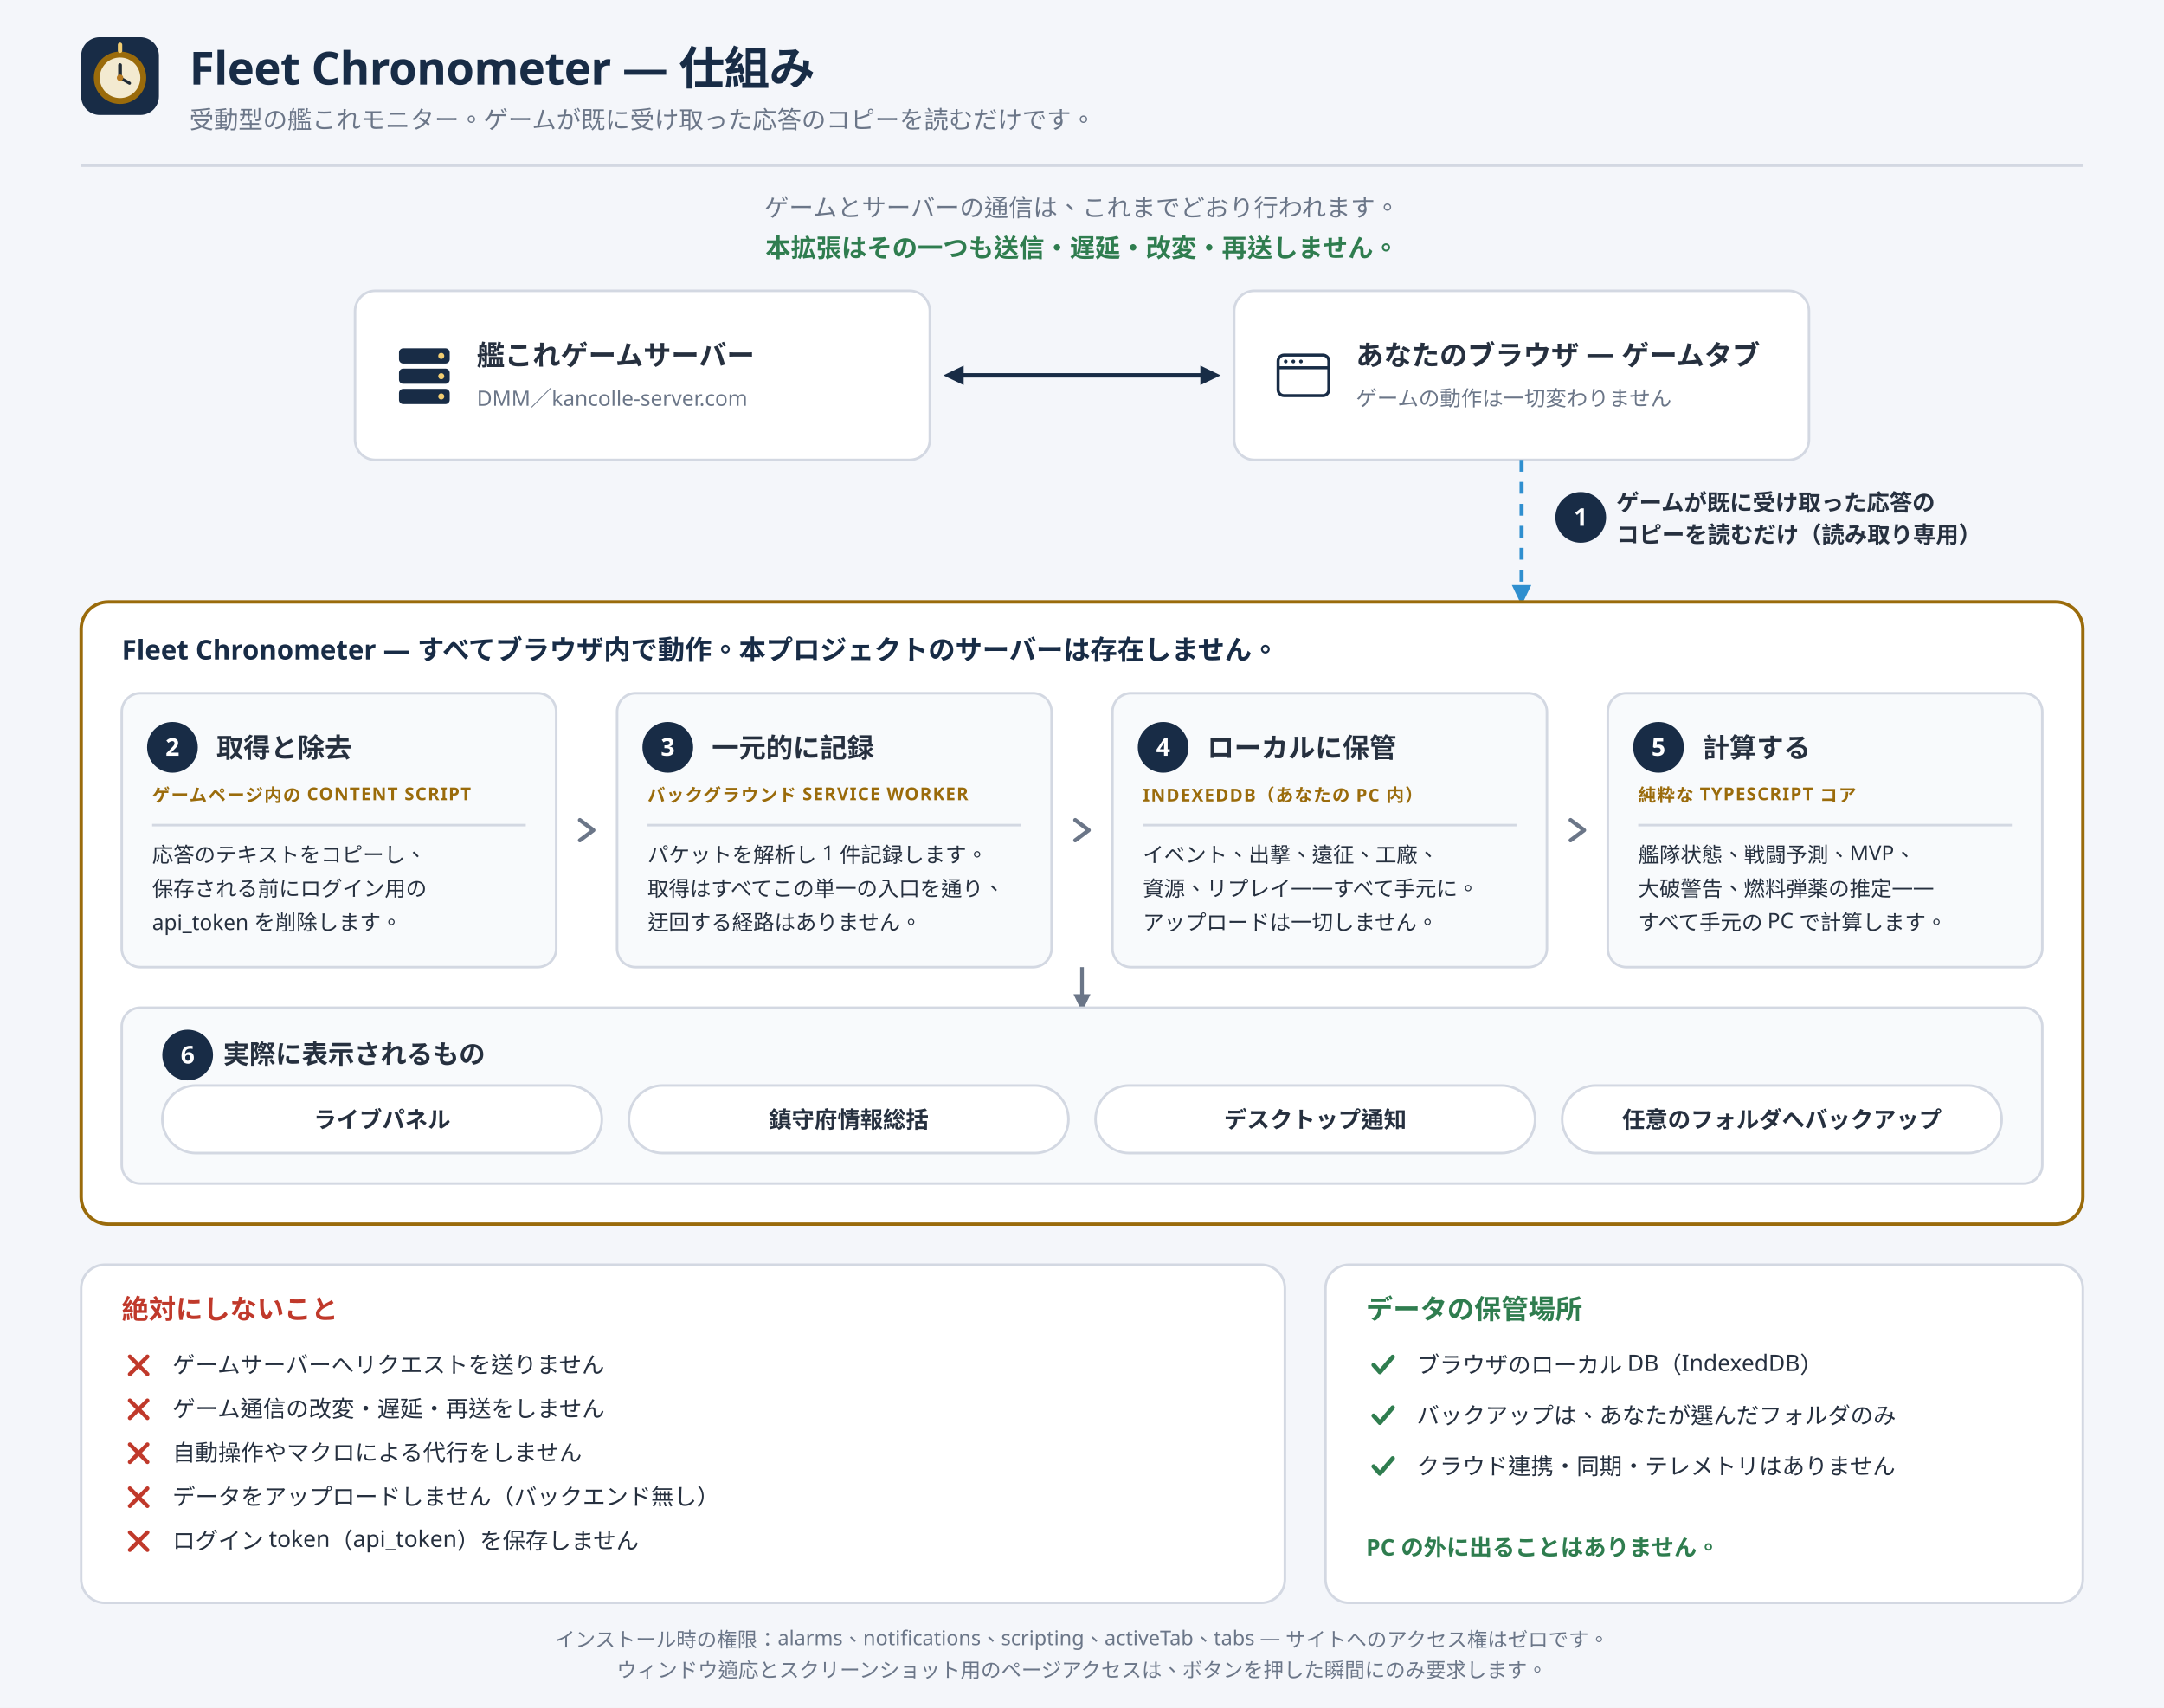
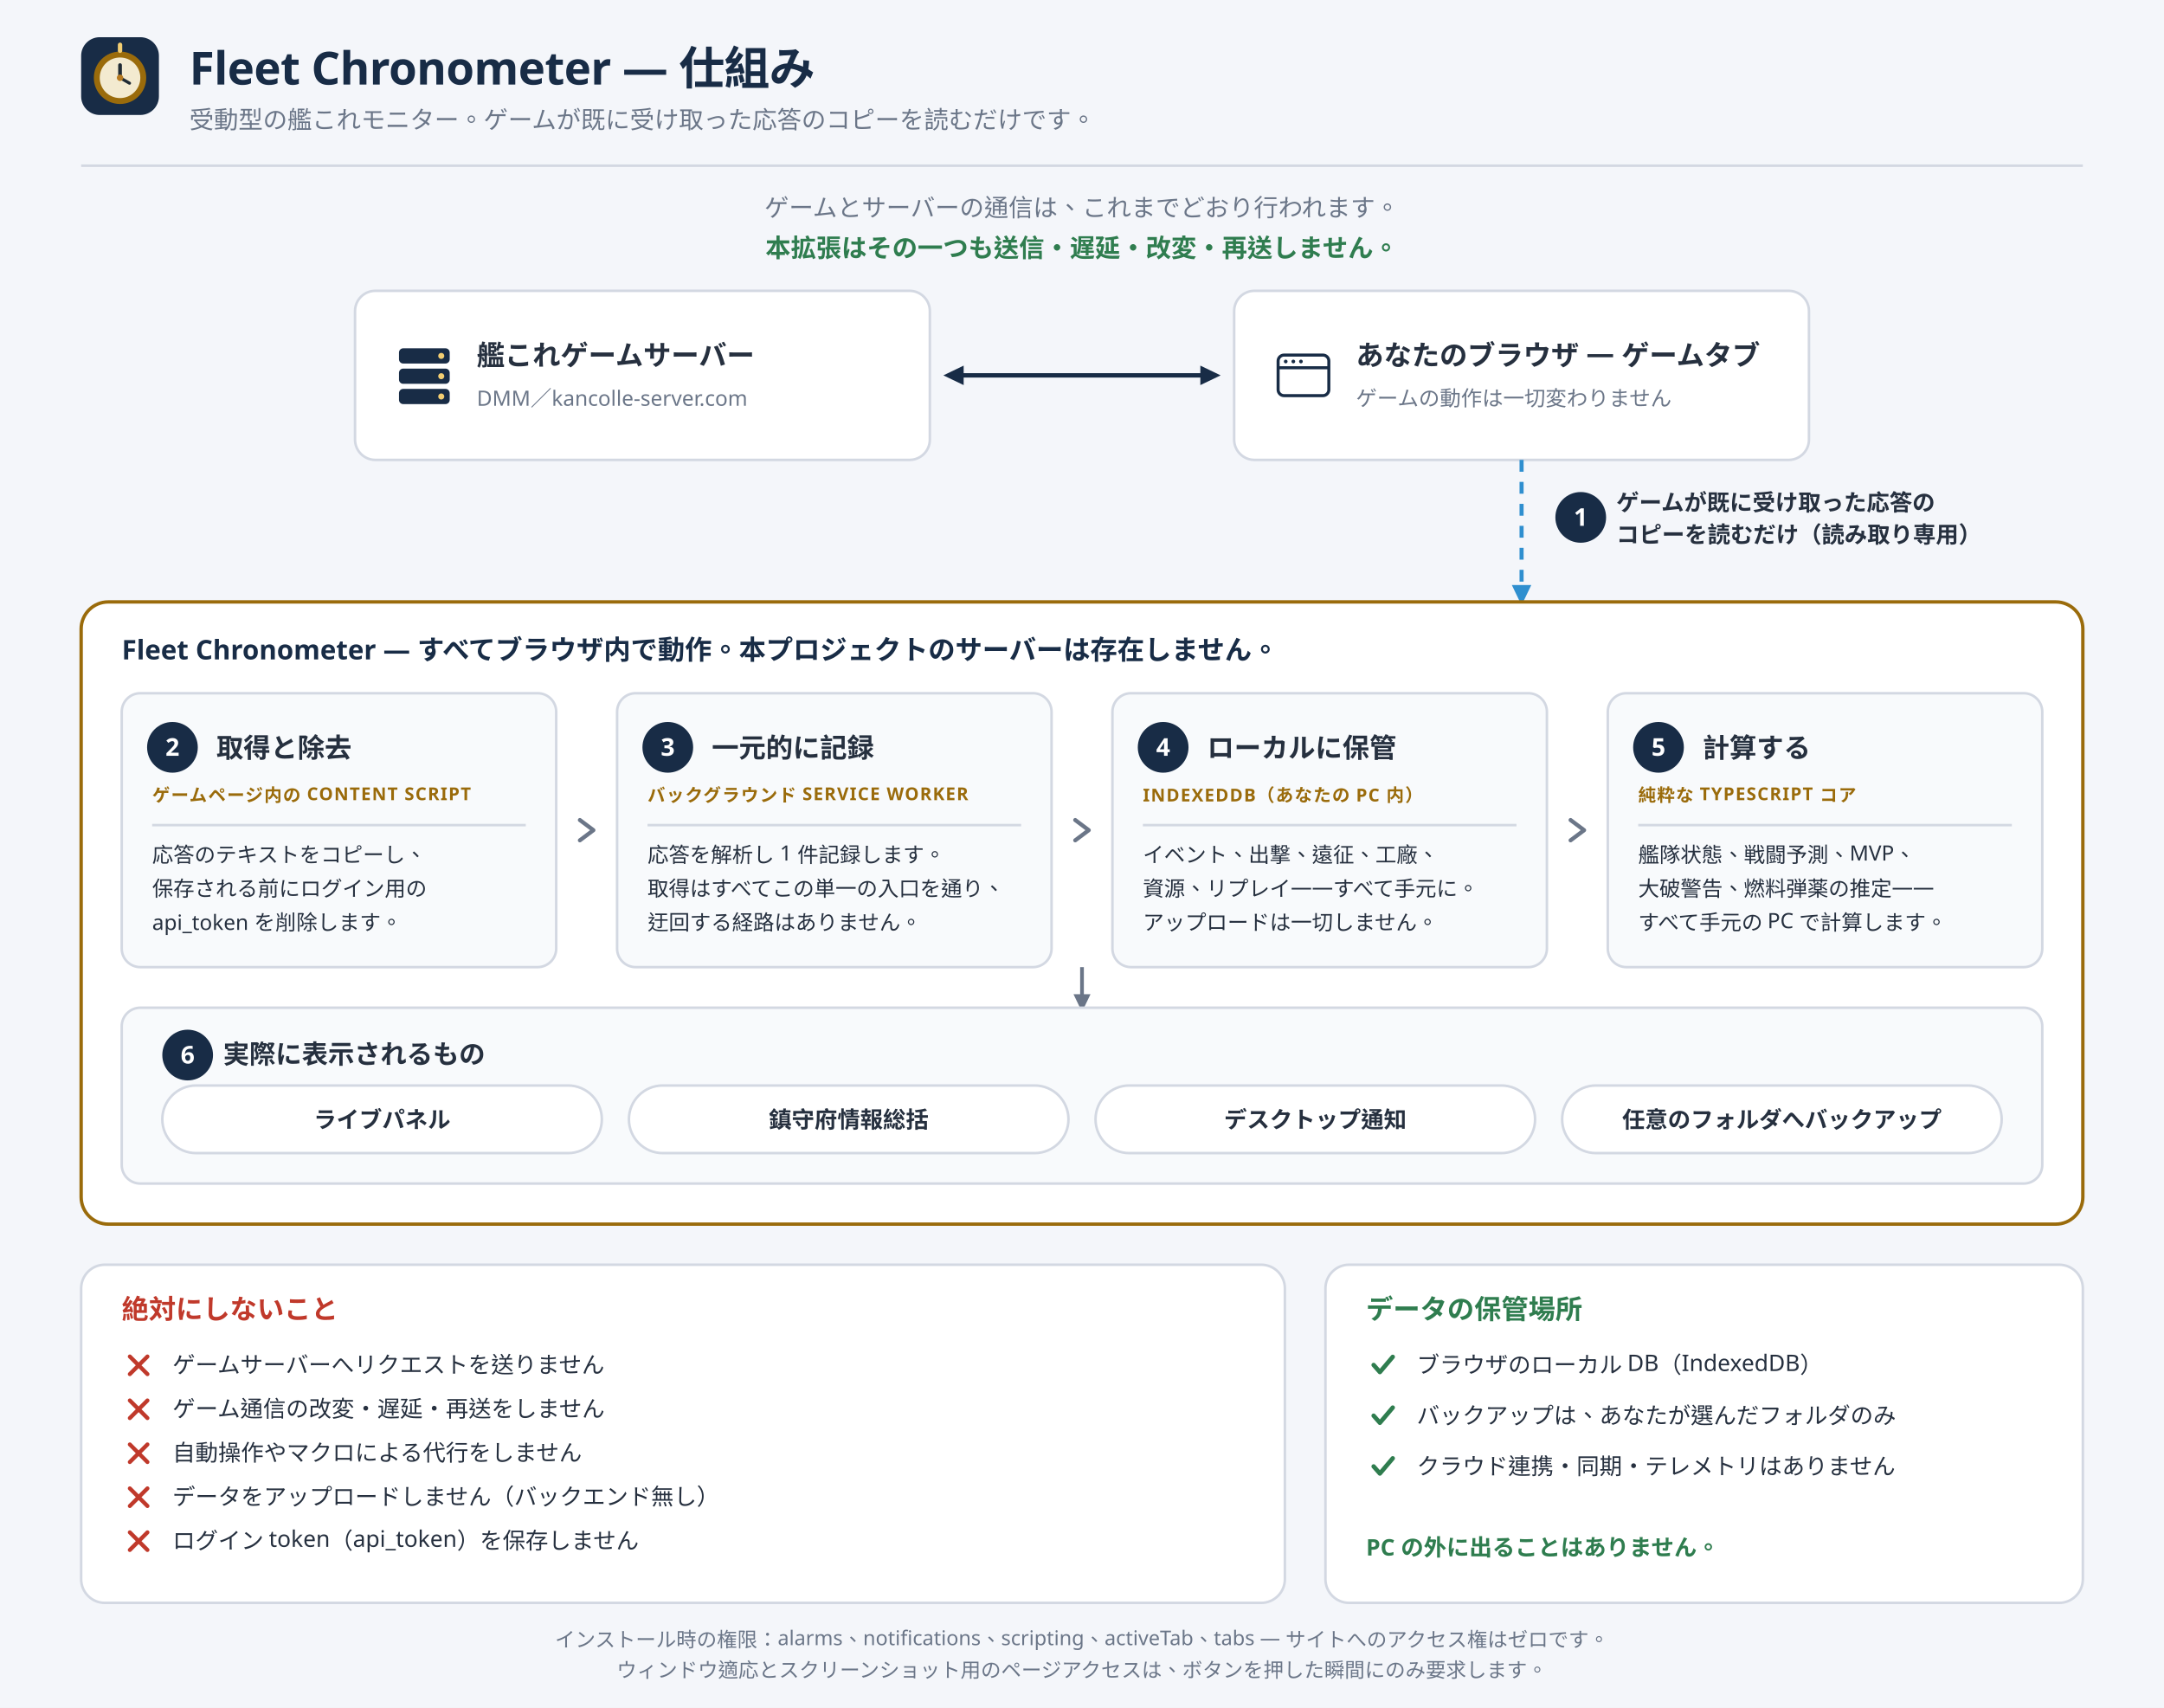
<svg xmlns="http://www.w3.org/2000/svg" width="1280" height="1010" viewBox="0 0 1280 1010" role="img" aria-label="Fleet Chronometer — 仕組み">
  <rect x="0" y="0" width="1280" height="1010" rx="0" fill="#f4f6fa" />
  <g transform="translate(48,22)">
    <rect x="0" y="0" width="46" height="46" rx="11" fill="#182c46" />
    <circle cx="23" cy="24" r="15.5" fill="#9a6b0b" />
    <circle cx="23" cy="24" r="12" fill="#f3ead0" />
    <path d="M23,24 L23,16.5" stroke="#202b35" stroke-width="2.2" stroke-linecap="round" />
    <path d="M23,24 L28.6,27.2" stroke="#202b35" stroke-width="1.8" stroke-linecap="round" />
    <circle cx="23" cy="24" r="1.9" fill="#b77b21" />
    <path d="M23,4.5 L23,8" stroke="#f3ce72" stroke-width="2.6" stroke-linecap="round" />
  </g>
  <text x="112" y="50" font-family="-apple-system, BlinkMacSystemFont, 'Segoe UI', 'Noto Sans', 'Noto Sans CJK TC', 'Noto Sans CJK JP', 'PingFang TC', 'Hiragino Sans', 'Microsoft JhengHei', Roboto, Helvetica, Arial, sans-serif" font-size="27" font-weight="700" fill="#182c46" text-anchor="start" letter-spacing="-0.01em">Fleet Chronometer — 仕組み</text>
  <text x="112" y="76" font-family="-apple-system, BlinkMacSystemFont, 'Segoe UI', 'Noto Sans', 'Noto Sans CJK TC', 'Noto Sans CJK JP', 'PingFang TC', 'Hiragino Sans', 'Microsoft JhengHei', Roboto, Helvetica, Arial, sans-serif" font-size="14.5" font-weight="400" fill="#6b7688" text-anchor="start">受動型の艦これモニター。ゲームが既に受け取った応答のコピーを読むだけです。</text>
  <line x1="48" y1="98" x2="1232" y2="98" stroke="#d3d8e2" stroke-width="1.5" />
  <text x="640" y="128" font-family="-apple-system, BlinkMacSystemFont, 'Segoe UI', 'Noto Sans', 'Noto Sans CJK TC', 'Noto Sans CJK JP', 'PingFang TC', 'Hiragino Sans', 'Microsoft JhengHei', Roboto, Helvetica, Arial, sans-serif" font-size="14.5" font-weight="400" fill="#6b7688" text-anchor="middle">ゲームとサーバーの通信は、これまでどおり行われます。</text>
  <text x="640" y="152" font-family="-apple-system, BlinkMacSystemFont, 'Segoe UI', 'Noto Sans', 'Noto Sans CJK TC', 'Noto Sans CJK JP', 'PingFang TC', 'Hiragino Sans', 'Microsoft JhengHei', Roboto, Helvetica, Arial, sans-serif" font-size="15" font-weight="700" fill="#2f7d4f" text-anchor="middle">本拡張はその一つも送信・遅延・改変・再送しません。</text>
  <rect x="210" y="172" width="340" height="100" rx="12" fill="#ffffff" stroke="#d3d8e2" stroke-width="1.5" />
  <rect x="236" y="206" width="30" height="9" rx="2.5" fill="#182c46" />
  <circle cx="261" cy="210.5" r="1.8" fill="#f3ce72" />
  <rect x="236" y="218" width="30" height="9" rx="2.5" fill="#182c46" />
  <circle cx="261" cy="222.5" r="1.8" fill="#f3ce72" />
  <rect x="236" y="230" width="30" height="9" rx="2.5" fill="#182c46" />
  <circle cx="261" cy="234.5" r="1.8" fill="#f3ce72" />
  <text x="282" y="216" font-family="-apple-system, BlinkMacSystemFont, 'Segoe UI', 'Noto Sans', 'Noto Sans CJK TC', 'Noto Sans CJK JP', 'PingFang TC', 'Hiragino Sans', 'Microsoft JhengHei', Roboto, Helvetica, Arial, sans-serif" font-size="16.5" font-weight="700" fill="#26303f" text-anchor="start">艦これゲームサーバー</text>
  <text x="282" y="240" font-family="-apple-system, BlinkMacSystemFont, 'Segoe UI', 'Noto Sans', 'Noto Sans CJK TC', 'Noto Sans CJK JP', 'PingFang TC', 'Hiragino Sans', 'Microsoft JhengHei', Roboto, Helvetica, Arial, sans-serif" font-size="12.5" font-weight="400" fill="#6b7688" text-anchor="start">DMM／kancolle-server.com</text>
  <rect x="730" y="172" width="340" height="100" rx="12" fill="#ffffff" stroke="#d3d8e2" stroke-width="1.5" />
  <rect x="756" y="210" width="30" height="24" rx="3.5" fill="#ffffff" stroke="#182c46" stroke-width="1.8" />
  <line x1="756" y1="217.5" x2="786" y2="217.5" stroke="#182c46" stroke-width="1.8" />
  <circle cx="760.5" cy="213.8" r="1.1" fill="#182c46" />
  <circle cx="765.0" cy="213.8" r="1.1" fill="#182c46" />
  <circle cx="769.5" cy="213.8" r="1.1" fill="#182c46" />
  <text x="802" y="216" font-family="-apple-system, BlinkMacSystemFont, 'Segoe UI', 'Noto Sans', 'Noto Sans CJK TC', 'Noto Sans CJK JP', 'PingFang TC', 'Hiragino Sans', 'Microsoft JhengHei', Roboto, Helvetica, Arial, sans-serif" font-size="16.5" font-weight="700" fill="#26303f" text-anchor="start">あなたのブラウザ — ゲームタブ</text>
  <text x="802" y="240" font-family="-apple-system, BlinkMacSystemFont, 'Segoe UI', 'Noto Sans', 'Noto Sans CJK TC', 'Noto Sans CJK JP', 'PingFang TC', 'Hiragino Sans', 'Microsoft JhengHei', Roboto, Helvetica, Arial, sans-serif" font-size="12.5" font-weight="400" fill="#6b7688" text-anchor="start">ゲームの動作は一切変わりません</text>
  <line x1="566" y1="222" x2="714" y2="222" stroke="#182c46" stroke-width="2.6" />
  <polygon points="570,216.24 558.0,222 570,227.76" fill="#182c46" />
  <polygon points="710,216.24 722.0,222 710,227.76" fill="#182c46" />
  <line x1="900" y1="272" x2="900" y2="348" stroke="#2f8fcf" stroke-width="2.4" stroke-dasharray="7 6" />
  <polygon points="894.24,346 900,358.0 905.76,346" fill="#2f8fcf" />
  <circle cx="935" cy="306" r="15" fill="#182c46" />
  <text x="935" y="311" font-family="-apple-system, BlinkMacSystemFont, 'Segoe UI', 'Noto Sans', 'Noto Sans CJK TC', 'Noto Sans CJK JP', 'PingFang TC', 'Hiragino Sans', 'Microsoft JhengHei', Roboto, Helvetica, Arial, sans-serif" font-size="14.5" font-weight="700" fill="#ffffff" text-anchor="middle">1</text>
  <text x="956" y="302" font-family="-apple-system, BlinkMacSystemFont, 'Segoe UI', 'Noto Sans', 'Noto Sans CJK TC', 'Noto Sans CJK JP', 'PingFang TC', 'Hiragino Sans', 'Microsoft JhengHei', Roboto, Helvetica, Arial, sans-serif" font-size="13.5" font-weight="600" fill="#26303f" text-anchor="start">ゲームが既に受け取った応答の</text>
  <text x="956" y="321" font-family="-apple-system, BlinkMacSystemFont, 'Segoe UI', 'Noto Sans', 'Noto Sans CJK TC', 'Noto Sans CJK JP', 'PingFang TC', 'Hiragino Sans', 'Microsoft JhengHei', Roboto, Helvetica, Arial, sans-serif" font-size="13.5" font-weight="600" fill="#26303f" text-anchor="start">コピーを読むだけ（読み取り専用）</text>
  <rect x="48" y="356" width="1184" height="368" rx="16" fill="#ffffff" stroke="#9a6b0b" stroke-width="2" />
  <text x="72" y="390" font-family="-apple-system, BlinkMacSystemFont, 'Segoe UI', 'Noto Sans', 'Noto Sans CJK TC', 'Noto Sans CJK JP', 'PingFang TC', 'Hiragino Sans', 'Microsoft JhengHei', Roboto, Helvetica, Arial, sans-serif" font-size="16" font-weight="700" fill="#182c46" text-anchor="start">Fleet Chronometer — すべてブラウザ内で動作。本プロジェクトのサーバーは存在しません。</text>
  <rect x="72" y="410" width="257" height="162" rx="11" fill="#f8fafc" stroke="#d3d8e2" stroke-width="1.5" />
  <circle cx="102" cy="442" r="15" fill="#182c46" />
  <text x="102" y="447" font-family="-apple-system, BlinkMacSystemFont, 'Segoe UI', 'Noto Sans', 'Noto Sans CJK TC', 'Noto Sans CJK JP', 'PingFang TC', 'Hiragino Sans', 'Microsoft JhengHei', Roboto, Helvetica, Arial, sans-serif" font-size="14.5" font-weight="700" fill="#ffffff" text-anchor="middle">2</text>
  <text x="128" y="448" font-family="-apple-system, BlinkMacSystemFont, 'Segoe UI', 'Noto Sans', 'Noto Sans CJK TC', 'Noto Sans CJK JP', 'PingFang TC', 'Hiragino Sans', 'Microsoft JhengHei', Roboto, Helvetica, Arial, sans-serif" font-size="16" font-weight="700" fill="#26303f" text-anchor="start">取得と除去</text>
  <text x="90" y="474" font-family="-apple-system, BlinkMacSystemFont, 'Segoe UI', 'Noto Sans', 'Noto Sans CJK TC', 'Noto Sans CJK JP', 'PingFang TC', 'Hiragino Sans', 'Microsoft JhengHei', Roboto, Helvetica, Arial, sans-serif" font-size="10.5" font-weight="700" fill="#9a6b0b" text-anchor="start" letter-spacing="0.06em">ゲームページ内の CONTENT SCRIPT</text>
  <line x1="90" y1="488" x2="311" y2="488" stroke="#d3d8e2" stroke-width="1.5" />
  <text x="90" y="510" font-family="-apple-system, BlinkMacSystemFont, 'Segoe UI', 'Noto Sans', 'Noto Sans CJK TC', 'Noto Sans CJK JP', 'PingFang TC', 'Hiragino Sans', 'Microsoft JhengHei', Roboto, Helvetica, Arial, sans-serif" font-size="12.5" font-weight="400" fill="#26303f" text-anchor="start">応答のテキストをコピーし、</text>
  <text x="90" y="530" font-family="-apple-system, BlinkMacSystemFont, 'Segoe UI', 'Noto Sans', 'Noto Sans CJK TC', 'Noto Sans CJK JP', 'PingFang TC', 'Hiragino Sans', 'Microsoft JhengHei', Roboto, Helvetica, Arial, sans-serif" font-size="12.5" font-weight="400" fill="#26303f" text-anchor="start">保存される前にログイン用の</text>
  <text x="90" y="550" font-family="-apple-system, BlinkMacSystemFont, 'Segoe UI', 'Noto Sans', 'Noto Sans CJK TC', 'Noto Sans CJK JP', 'PingFang TC', 'Hiragino Sans', 'Microsoft JhengHei', Roboto, Helvetica, Arial, sans-serif" font-size="12.5" font-weight="400" fill="#26303f" text-anchor="start">api_token を削除します。</text>
  <path d="M343.0,485 L351.0,491 L343.0,497" fill="none" stroke="#6b7688" stroke-width="2.4" stroke-linecap="round" stroke-linejoin="round" />
  <rect x="365" y="410" width="257" height="162" rx="11" fill="#f8fafc" stroke="#d3d8e2" stroke-width="1.5" />
  <circle cx="395" cy="442" r="15" fill="#182c46" />
  <text x="395" y="447" font-family="-apple-system, BlinkMacSystemFont, 'Segoe UI', 'Noto Sans', 'Noto Sans CJK TC', 'Noto Sans CJK JP', 'PingFang TC', 'Hiragino Sans', 'Microsoft JhengHei', Roboto, Helvetica, Arial, sans-serif" font-size="14.5" font-weight="700" fill="#ffffff" text-anchor="middle">3</text>
  <text x="421" y="448" font-family="-apple-system, BlinkMacSystemFont, 'Segoe UI', 'Noto Sans', 'Noto Sans CJK TC', 'Noto Sans CJK JP', 'PingFang TC', 'Hiragino Sans', 'Microsoft JhengHei', Roboto, Helvetica, Arial, sans-serif" font-size="16" font-weight="700" fill="#26303f" text-anchor="start">一元的に記録</text>
  <text x="383" y="474" font-family="-apple-system, BlinkMacSystemFont, 'Segoe UI', 'Noto Sans', 'Noto Sans CJK TC', 'Noto Sans CJK JP', 'PingFang TC', 'Hiragino Sans', 'Microsoft JhengHei', Roboto, Helvetica, Arial, sans-serif" font-size="10.5" font-weight="700" fill="#9a6b0b" text-anchor="start" letter-spacing="0.06em">バックグラウンド SERVICE WORKER</text>
  <line x1="383" y1="488" x2="604" y2="488" stroke="#d3d8e2" stroke-width="1.5" />
-   <text x="383" y="510" font-family="-apple-system, BlinkMacSystemFont, 'Segoe UI', 'Noto Sans', 'Noto Sans CJK TC', 'Noto Sans CJK JP', 'PingFang TC', 'Hiragino Sans', 'Microsoft JhengHei', Roboto, Helvetica, Arial, sans-serif" font-size="12.5" font-weight="400" fill="#26303f" text-anchor="start">パケットを解析し 1 件記録します。</text>
+   <text x="383" y="510" font-family="-apple-system, BlinkMacSystemFont, 'Segoe UI', 'Noto Sans', 'Noto Sans CJK TC', 'Noto Sans CJK JP', 'PingFang TC', 'Hiragino Sans', 'Microsoft JhengHei', Roboto, Helvetica, Arial, sans-serif" font-size="12.5" font-weight="400" fill="#26303f" text-anchor="start">応答を解析し 1 件記録します。</text>
  <text x="383" y="530" font-family="-apple-system, BlinkMacSystemFont, 'Segoe UI', 'Noto Sans', 'Noto Sans CJK TC', 'Noto Sans CJK JP', 'PingFang TC', 'Hiragino Sans', 'Microsoft JhengHei', Roboto, Helvetica, Arial, sans-serif" font-size="12.5" font-weight="400" fill="#26303f" text-anchor="start">取得はすべてこの単一の入口を通り、</text>
  <text x="383" y="550" font-family="-apple-system, BlinkMacSystemFont, 'Segoe UI', 'Noto Sans', 'Noto Sans CJK TC', 'Noto Sans CJK JP', 'PingFang TC', 'Hiragino Sans', 'Microsoft JhengHei', Roboto, Helvetica, Arial, sans-serif" font-size="12.5" font-weight="400" fill="#26303f" text-anchor="start">迂回する経路はありません。</text>
  <path d="M636.0,485 L644.0,491 L636.0,497" fill="none" stroke="#6b7688" stroke-width="2.4" stroke-linecap="round" stroke-linejoin="round" />
  <rect x="658" y="410" width="257" height="162" rx="11" fill="#f8fafc" stroke="#d3d8e2" stroke-width="1.5" />
  <circle cx="688" cy="442" r="15" fill="#182c46" />
  <text x="688" y="447" font-family="-apple-system, BlinkMacSystemFont, 'Segoe UI', 'Noto Sans', 'Noto Sans CJK TC', 'Noto Sans CJK JP', 'PingFang TC', 'Hiragino Sans', 'Microsoft JhengHei', Roboto, Helvetica, Arial, sans-serif" font-size="14.5" font-weight="700" fill="#ffffff" text-anchor="middle">4</text>
  <text x="714" y="448" font-family="-apple-system, BlinkMacSystemFont, 'Segoe UI', 'Noto Sans', 'Noto Sans CJK TC', 'Noto Sans CJK JP', 'PingFang TC', 'Hiragino Sans', 'Microsoft JhengHei', Roboto, Helvetica, Arial, sans-serif" font-size="16" font-weight="700" fill="#26303f" text-anchor="start">ローカルに保管</text>
  <text x="676" y="474" font-family="-apple-system, BlinkMacSystemFont, 'Segoe UI', 'Noto Sans', 'Noto Sans CJK TC', 'Noto Sans CJK JP', 'PingFang TC', 'Hiragino Sans', 'Microsoft JhengHei', Roboto, Helvetica, Arial, sans-serif" font-size="10.5" font-weight="700" fill="#9a6b0b" text-anchor="start" letter-spacing="0.06em">INDEXEDDB（あなたの PC 内）</text>
  <line x1="676" y1="488" x2="897" y2="488" stroke="#d3d8e2" stroke-width="1.5" />
  <text x="676" y="510" font-family="-apple-system, BlinkMacSystemFont, 'Segoe UI', 'Noto Sans', 'Noto Sans CJK TC', 'Noto Sans CJK JP', 'PingFang TC', 'Hiragino Sans', 'Microsoft JhengHei', Roboto, Helvetica, Arial, sans-serif" font-size="12.5" font-weight="400" fill="#26303f" text-anchor="start">イベント、出撃、遠征、工廠、</text>
  <text x="676" y="530" font-family="-apple-system, BlinkMacSystemFont, 'Segoe UI', 'Noto Sans', 'Noto Sans CJK TC', 'Noto Sans CJK JP', 'PingFang TC', 'Hiragino Sans', 'Microsoft JhengHei', Roboto, Helvetica, Arial, sans-serif" font-size="12.5" font-weight="400" fill="#26303f" text-anchor="start">資源、リプレイ——すべて手元に。</text>
  <text x="676" y="550" font-family="-apple-system, BlinkMacSystemFont, 'Segoe UI', 'Noto Sans', 'Noto Sans CJK TC', 'Noto Sans CJK JP', 'PingFang TC', 'Hiragino Sans', 'Microsoft JhengHei', Roboto, Helvetica, Arial, sans-serif" font-size="12.5" font-weight="400" fill="#26303f" text-anchor="start">アップロードは一切しません。</text>
  <path d="M929.0,485 L937.0,491 L929.0,497" fill="none" stroke="#6b7688" stroke-width="2.4" stroke-linecap="round" stroke-linejoin="round" />
  <rect x="951" y="410" width="257" height="162" rx="11" fill="#f8fafc" stroke="#d3d8e2" stroke-width="1.5" />
  <circle cx="981" cy="442" r="15" fill="#182c46" />
  <text x="981" y="447" font-family="-apple-system, BlinkMacSystemFont, 'Segoe UI', 'Noto Sans', 'Noto Sans CJK TC', 'Noto Sans CJK JP', 'PingFang TC', 'Hiragino Sans', 'Microsoft JhengHei', Roboto, Helvetica, Arial, sans-serif" font-size="14.5" font-weight="700" fill="#ffffff" text-anchor="middle">5</text>
  <text x="1007" y="448" font-family="-apple-system, BlinkMacSystemFont, 'Segoe UI', 'Noto Sans', 'Noto Sans CJK TC', 'Noto Sans CJK JP', 'PingFang TC', 'Hiragino Sans', 'Microsoft JhengHei', Roboto, Helvetica, Arial, sans-serif" font-size="16" font-weight="700" fill="#26303f" text-anchor="start">計算する</text>
  <text x="969" y="474" font-family="-apple-system, BlinkMacSystemFont, 'Segoe UI', 'Noto Sans', 'Noto Sans CJK TC', 'Noto Sans CJK JP', 'PingFang TC', 'Hiragino Sans', 'Microsoft JhengHei', Roboto, Helvetica, Arial, sans-serif" font-size="10.5" font-weight="700" fill="#9a6b0b" text-anchor="start" letter-spacing="0.06em">純粋な TYPESCRIPT コア</text>
  <line x1="969" y1="488" x2="1190" y2="488" stroke="#d3d8e2" stroke-width="1.5" />
  <text x="969" y="510" font-family="-apple-system, BlinkMacSystemFont, 'Segoe UI', 'Noto Sans', 'Noto Sans CJK TC', 'Noto Sans CJK JP', 'PingFang TC', 'Hiragino Sans', 'Microsoft JhengHei', Roboto, Helvetica, Arial, sans-serif" font-size="12.5" font-weight="400" fill="#26303f" text-anchor="start">艦隊状態、戦闘予測、MVP、</text>
  <text x="969" y="530" font-family="-apple-system, BlinkMacSystemFont, 'Segoe UI', 'Noto Sans', 'Noto Sans CJK TC', 'Noto Sans CJK JP', 'PingFang TC', 'Hiragino Sans', 'Microsoft JhengHei', Roboto, Helvetica, Arial, sans-serif" font-size="12.5" font-weight="400" fill="#26303f" text-anchor="start">大破警告、燃料弾薬の推定——</text>
  <text x="969" y="550" font-family="-apple-system, BlinkMacSystemFont, 'Segoe UI', 'Noto Sans', 'Noto Sans CJK TC', 'Noto Sans CJK JP', 'PingFang TC', 'Hiragino Sans', 'Microsoft JhengHei', Roboto, Helvetica, Arial, sans-serif" font-size="12.5" font-weight="400" fill="#26303f" text-anchor="start">すべて手元の PC で計算します。</text>
  <line x1="640" y1="572" x2="640" y2="590" stroke="#6b7688" stroke-width="2.2" />
  <polygon points="634.96,588 640,598.5 645.04,588" fill="#6b7688" />
  <rect x="72" y="596" width="1136" height="104" rx="11" fill="#f8fafc" stroke="#d3d8e2" stroke-width="1.5" />
  <circle cx="111" cy="624" r="15" fill="#182c46" />
  <text x="111" y="629" font-family="-apple-system, BlinkMacSystemFont, 'Segoe UI', 'Noto Sans', 'Noto Sans CJK TC', 'Noto Sans CJK JP', 'PingFang TC', 'Hiragino Sans', 'Microsoft JhengHei', Roboto, Helvetica, Arial, sans-serif" font-size="14.5" font-weight="700" fill="#ffffff" text-anchor="middle">6</text>
  <text x="132" y="629" font-family="-apple-system, BlinkMacSystemFont, 'Segoe UI', 'Noto Sans', 'Noto Sans CJK TC', 'Noto Sans CJK JP', 'PingFang TC', 'Hiragino Sans', 'Microsoft JhengHei', Roboto, Helvetica, Arial, sans-serif" font-size="15.5" font-weight="700" fill="#26303f" text-anchor="start">実際に表示されるもの</text>
  <rect x="96" y="642" width="260" height="40" rx="20" fill="#ffffff" stroke="#d3d8e2" stroke-width="1.5" />
  <text x="226.0" y="667" font-family="-apple-system, BlinkMacSystemFont, 'Segoe UI', 'Noto Sans', 'Noto Sans CJK TC', 'Noto Sans CJK JP', 'PingFang TC', 'Hiragino Sans', 'Microsoft JhengHei', Roboto, Helvetica, Arial, sans-serif" font-size="13.5" font-weight="600" fill="#26303f" text-anchor="middle">ライブパネル</text>
  <rect x="372" y="642" width="260" height="40" rx="20" fill="#ffffff" stroke="#d3d8e2" stroke-width="1.5" />
  <text x="502.0" y="667" font-family="-apple-system, BlinkMacSystemFont, 'Segoe UI', 'Noto Sans', 'Noto Sans CJK TC', 'Noto Sans CJK JP', 'PingFang TC', 'Hiragino Sans', 'Microsoft JhengHei', Roboto, Helvetica, Arial, sans-serif" font-size="13.5" font-weight="600" fill="#26303f" text-anchor="middle">鎮守府情報総括</text>
  <rect x="648" y="642" width="260" height="40" rx="20" fill="#ffffff" stroke="#d3d8e2" stroke-width="1.5" />
  <text x="778.0" y="667" font-family="-apple-system, BlinkMacSystemFont, 'Segoe UI', 'Noto Sans', 'Noto Sans CJK TC', 'Noto Sans CJK JP', 'PingFang TC', 'Hiragino Sans', 'Microsoft JhengHei', Roboto, Helvetica, Arial, sans-serif" font-size="13.5" font-weight="600" fill="#26303f" text-anchor="middle">デスクトップ通知</text>
  <rect x="924" y="642" width="260" height="40" rx="20" fill="#ffffff" stroke="#d3d8e2" stroke-width="1.5" />
  <text x="1054.0" y="667" font-family="-apple-system, BlinkMacSystemFont, 'Segoe UI', 'Noto Sans', 'Noto Sans CJK TC', 'Noto Sans CJK JP', 'PingFang TC', 'Hiragino Sans', 'Microsoft JhengHei', Roboto, Helvetica, Arial, sans-serif" font-size="13.5" font-weight="600" fill="#26303f" text-anchor="middle">任意のフォルダへバックアップ</text>
  <rect x="48" y="748" width="712" height="200" rx="14" fill="#ffffff" stroke="#d3d8e2" stroke-width="1.5" />
  <text x="72" y="780" font-family="-apple-system, BlinkMacSystemFont, 'Segoe UI', 'Noto Sans', 'Noto Sans CJK TC', 'Noto Sans CJK JP', 'PingFang TC', 'Hiragino Sans', 'Microsoft JhengHei', Roboto, Helvetica, Arial, sans-serif" font-size="16" font-weight="700" fill="#c0392b" text-anchor="start">絶対にしないこと</text>
  <path d="M76.8,802.3 L87.2,812.7 M87.2,802.3 L76.8,812.7" fill="none" stroke="#c0392b" stroke-width="2.4" stroke-linecap="round" />
  <text x="102" y="812" font-family="-apple-system, BlinkMacSystemFont, 'Segoe UI', 'Noto Sans', 'Noto Sans CJK TC', 'Noto Sans CJK JP', 'PingFang TC', 'Hiragino Sans', 'Microsoft JhengHei', Roboto, Helvetica, Arial, sans-serif" font-size="13.5" font-weight="400" fill="#26303f" text-anchor="start">ゲームサーバーへリクエストを送りません</text>
  <path d="M76.8,828.3 L87.2,838.7 M87.2,828.3 L76.8,838.7" fill="none" stroke="#c0392b" stroke-width="2.4" stroke-linecap="round" />
  <text x="102" y="838" font-family="-apple-system, BlinkMacSystemFont, 'Segoe UI', 'Noto Sans', 'Noto Sans CJK TC', 'Noto Sans CJK JP', 'PingFang TC', 'Hiragino Sans', 'Microsoft JhengHei', Roboto, Helvetica, Arial, sans-serif" font-size="13.5" font-weight="400" fill="#26303f" text-anchor="start">ゲーム通信の改変・遅延・再送をしません</text>
  <path d="M76.8,854.3 L87.2,864.7 M87.2,854.3 L76.8,864.7" fill="none" stroke="#c0392b" stroke-width="2.4" stroke-linecap="round" />
  <text x="102" y="864" font-family="-apple-system, BlinkMacSystemFont, 'Segoe UI', 'Noto Sans', 'Noto Sans CJK TC', 'Noto Sans CJK JP', 'PingFang TC', 'Hiragino Sans', 'Microsoft JhengHei', Roboto, Helvetica, Arial, sans-serif" font-size="13.5" font-weight="400" fill="#26303f" text-anchor="start">自動操作やマクロによる代行をしません</text>
  <path d="M76.8,880.3 L87.2,890.7 M87.2,880.3 L76.8,890.7" fill="none" stroke="#c0392b" stroke-width="2.4" stroke-linecap="round" />
  <text x="102" y="890" font-family="-apple-system, BlinkMacSystemFont, 'Segoe UI', 'Noto Sans', 'Noto Sans CJK TC', 'Noto Sans CJK JP', 'PingFang TC', 'Hiragino Sans', 'Microsoft JhengHei', Roboto, Helvetica, Arial, sans-serif" font-size="13.5" font-weight="400" fill="#26303f" text-anchor="start">データをアップロードしません（バックエンド無し）</text>
  <path d="M76.8,906.3 L87.2,916.7 M87.2,906.3 L76.8,916.7" fill="none" stroke="#c0392b" stroke-width="2.4" stroke-linecap="round" />
  <text x="102" y="916" font-family="-apple-system, BlinkMacSystemFont, 'Segoe UI', 'Noto Sans', 'Noto Sans CJK TC', 'Noto Sans CJK JP', 'PingFang TC', 'Hiragino Sans', 'Microsoft JhengHei', Roboto, Helvetica, Arial, sans-serif" font-size="13.5" font-weight="400" fill="#26303f" text-anchor="start">ログイン token（api_token）を保存しません</text>
  <rect x="784" y="748" width="448" height="200" rx="14" fill="#ffffff" stroke="#d3d8e2" stroke-width="1.5" />
  <text x="808" y="780" font-family="-apple-system, BlinkMacSystemFont, 'Segoe UI', 'Noto Sans', 'Noto Sans CJK TC', 'Noto Sans CJK JP', 'PingFang TC', 'Hiragino Sans', 'Microsoft JhengHei', Roboto, Helvetica, Arial, sans-serif" font-size="16" font-weight="700" fill="#2f7d4f" text-anchor="start">データの保管場所</text>
  <path d="M812.5,807.3 L816.2,811.5 L823.8,802.5" fill="none" stroke="#2f7d4f" stroke-width="2.6" stroke-linecap="round" stroke-linejoin="round" />
  <text x="838" y="812" font-family="-apple-system, BlinkMacSystemFont, 'Segoe UI', 'Noto Sans', 'Noto Sans CJK TC', 'Noto Sans CJK JP', 'PingFang TC', 'Hiragino Sans', 'Microsoft JhengHei', Roboto, Helvetica, Arial, sans-serif" font-size="13.5" font-weight="400" fill="#26303f" text-anchor="start">ブラウザのローカル DB（IndexedDB）</text>
  <path d="M812.5,837.3 L816.2,841.5 L823.8,832.5" fill="none" stroke="#2f7d4f" stroke-width="2.6" stroke-linecap="round" stroke-linejoin="round" />
  <text x="838" y="842" font-family="-apple-system, BlinkMacSystemFont, 'Segoe UI', 'Noto Sans', 'Noto Sans CJK TC', 'Noto Sans CJK JP', 'PingFang TC', 'Hiragino Sans', 'Microsoft JhengHei', Roboto, Helvetica, Arial, sans-serif" font-size="13.5" font-weight="400" fill="#26303f" text-anchor="start">バックアップは、あなたが選んだフォルダのみ</text>
  <path d="M812.5,867.3 L816.2,871.5 L823.8,862.5" fill="none" stroke="#2f7d4f" stroke-width="2.6" stroke-linecap="round" stroke-linejoin="round" />
  <text x="838" y="872" font-family="-apple-system, BlinkMacSystemFont, 'Segoe UI', 'Noto Sans', 'Noto Sans CJK TC', 'Noto Sans CJK JP', 'PingFang TC', 'Hiragino Sans', 'Microsoft JhengHei', Roboto, Helvetica, Arial, sans-serif" font-size="13.5" font-weight="400" fill="#26303f" text-anchor="start">クラウド連携・同期・テレメトリはありません</text>
  <text x="808" y="920" font-family="-apple-system, BlinkMacSystemFont, 'Segoe UI', 'Noto Sans', 'Noto Sans CJK TC', 'Noto Sans CJK JP', 'PingFang TC', 'Hiragino Sans', 'Microsoft JhengHei', Roboto, Helvetica, Arial, sans-serif" font-size="13.5" font-weight="700" fill="#2f7d4f" text-anchor="start">PC の外に出ることはありません。</text>
  <text x="640" y="974" font-family="-apple-system, BlinkMacSystemFont, 'Segoe UI', 'Noto Sans', 'Noto Sans CJK TC', 'Noto Sans CJK JP', 'PingFang TC', 'Hiragino Sans', 'Microsoft JhengHei', Roboto, Helvetica, Arial, sans-serif" font-size="12" font-weight="400" fill="#6b7688" text-anchor="middle">インストール時の権限：alarms、notifications、scripting、activeTab、tabs — サイトへのアクセス権はゼロです。</text>
  <text x="640" y="992" font-family="-apple-system, BlinkMacSystemFont, 'Segoe UI', 'Noto Sans', 'Noto Sans CJK TC', 'Noto Sans CJK JP', 'PingFang TC', 'Hiragino Sans', 'Microsoft JhengHei', Roboto, Helvetica, Arial, sans-serif" font-size="12" font-weight="400" fill="#6b7688" text-anchor="middle">ウィンドウ適応とスクリーンショット用のページアクセスは、ボタンを押した瞬間にのみ要求します。</text>
</svg>
